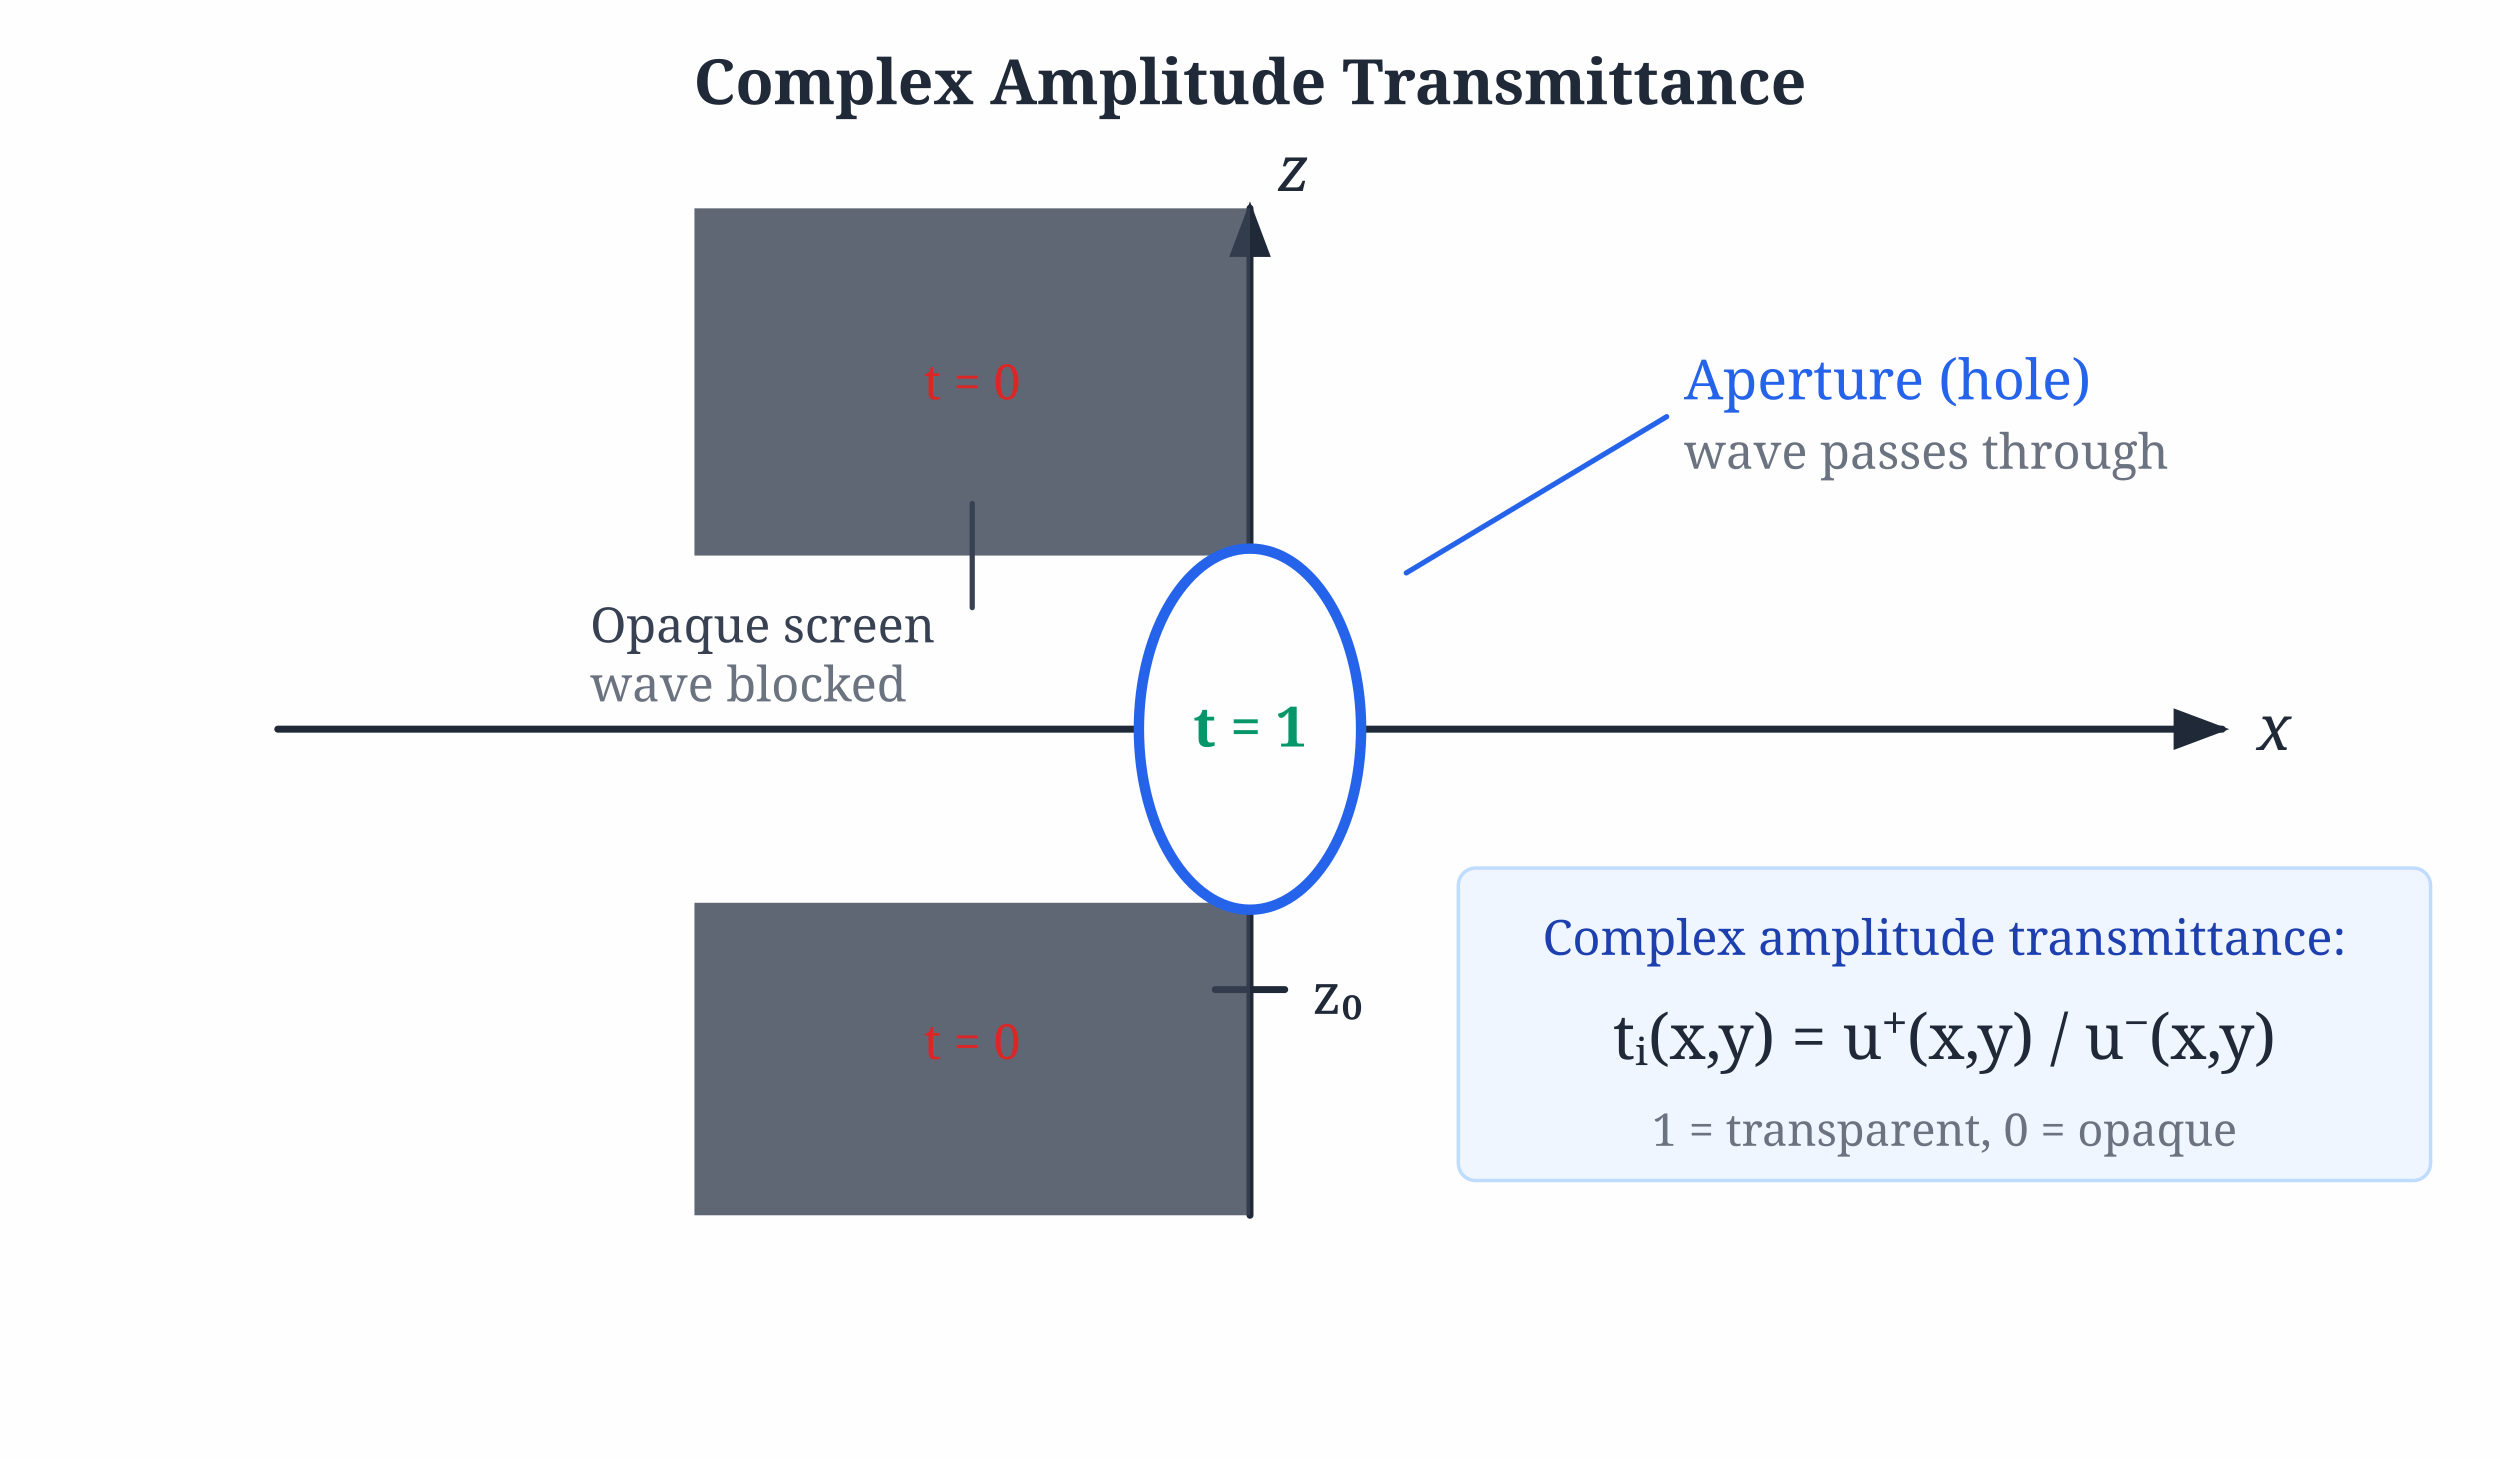
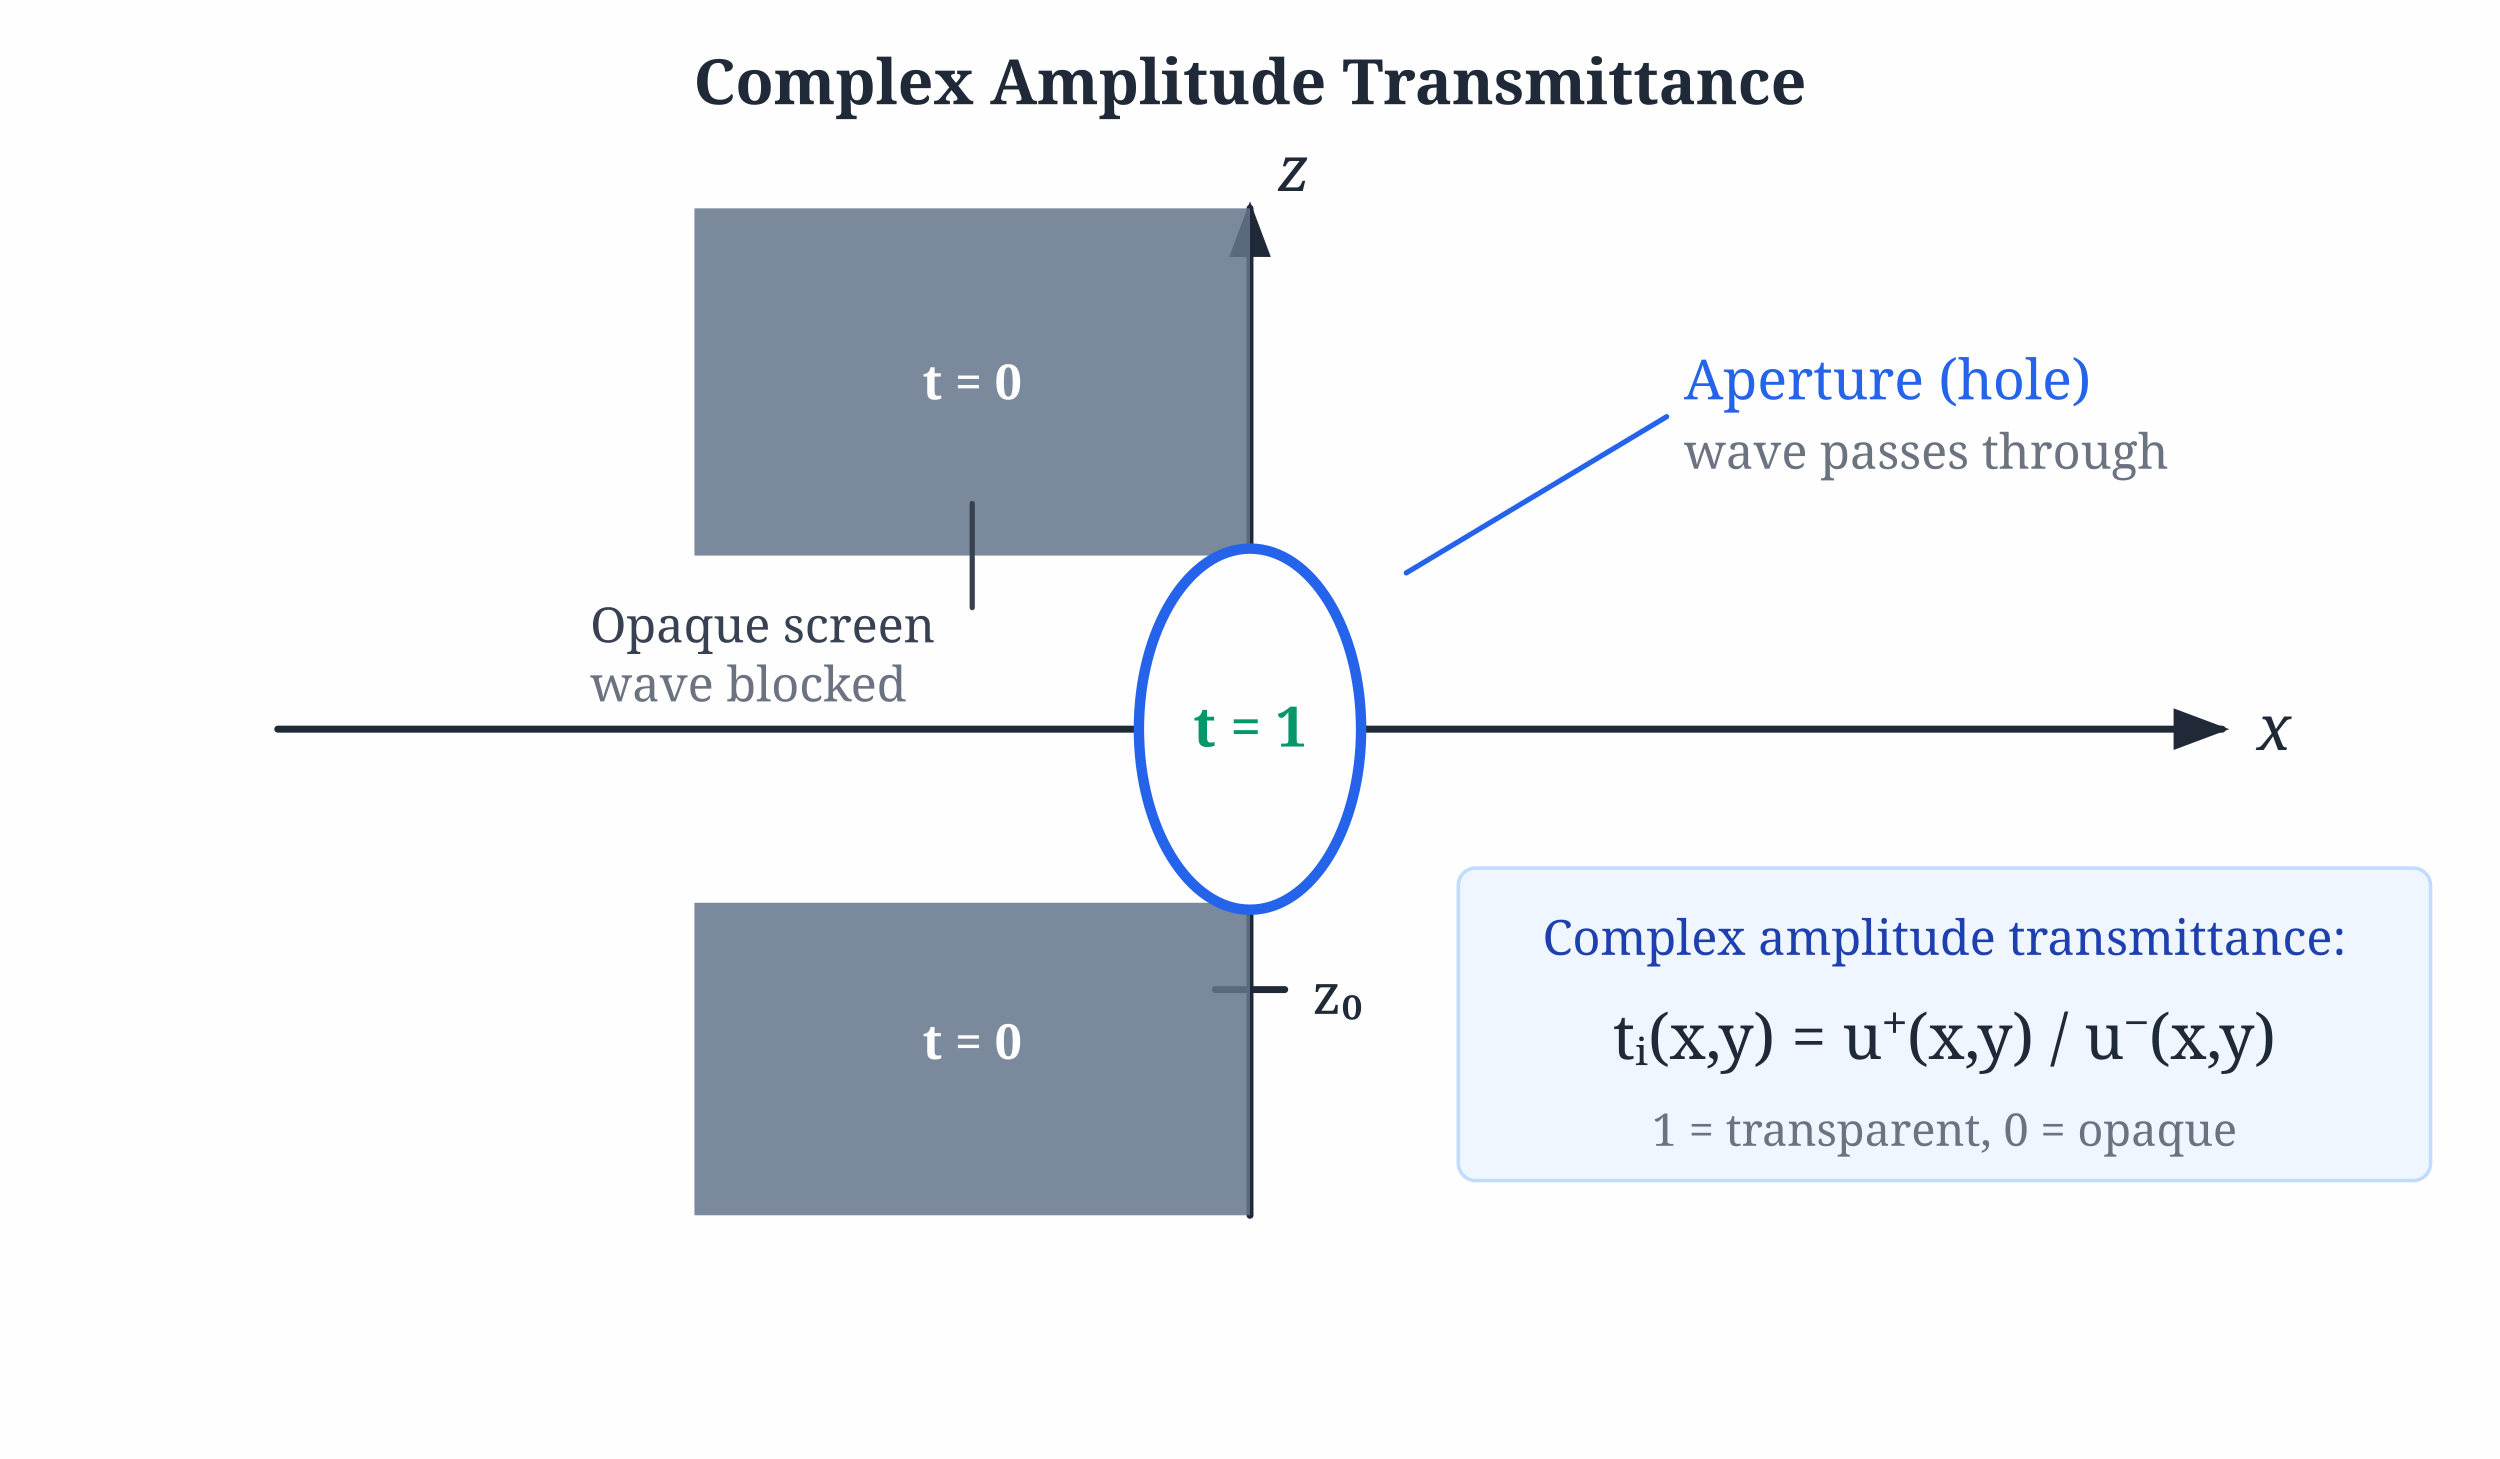
<svg xmlns="http://www.w3.org/2000/svg" width="720" height="420" viewBox="0 0 720 420">
  <rect x="0" y="0" width="720" height="420" fill="#fefefe" />
  <defs>
    <marker id="arrow" markerWidth="8" markerHeight="6" refX="7" refY="3" orient="auto">
      <polygon points="0 0, 8 3, 0 6" fill="#1f2937" />
    </marker>
  </defs>
  <line x1="80" y1="210" x2="640" y2="210" stroke="#1f2937" stroke-width="2" marker-end="url(#arrow)" />
  <line x1="360" y1="350" x2="360" y2="60" stroke="#1f2937" stroke-width="2" marker-end="url(#arrow)" />
  <text x="650" y="216" font-family="Georgia, serif" font-size="18" font-style="italic" fill="#1f2937">x</text>
  <text x="368" y="55" font-family="Georgia, serif" font-size="18" font-style="italic" fill="#1f2937">z</text>
  <text x="360" y="30" font-family="Georgia, serif" font-size="18" font-weight="bold" text-anchor="middle" fill="#1f2937">Complex Amplitude Transmittance</text>
  <line x1="350" y1="285" x2="370" y2="285" stroke="#1f2937" stroke-width="2" />
  <text x="378" y="292" font-family="Georgia, serif" font-size="16" fill="#1f2937">z₀</text>
-   <rect x="200" y="60" width="160" height="100" fill="#374151" opacity="0.8" />
-   <rect x="200" y="260" width="160" height="90" fill="#374151" opacity="0.8" />
+   <rect x="200" y="60" width="160" height="100" fill="#64748b" opacity="0.85" />
+   <rect x="200" y="260" width="160" height="90" fill="#64748b" opacity="0.85" />
  <ellipse cx="360" cy="210" rx="32" ry="52" fill="#fefefe" stroke="#2563eb" stroke-width="3" />
  <text x="360" y="215" font-family="Georgia, serif" font-size="16" font-weight="bold" text-anchor="middle" fill="#059669">t = 1</text>
-   <text x="280" y="115" font-family="Georgia, serif" font-size="14" text-anchor="middle" fill="#dc2626">t = 0</text>
-   <text x="280" y="305" font-family="Georgia, serif" font-size="14" text-anchor="middle" fill="#dc2626">t = 0</text>
+   <text x="280" y="115" font-family="Georgia, serif" font-size="14" font-weight="bold" text-anchor="middle" fill="#fefefe">t = 0</text>
+   <text x="280" y="305" font-family="Georgia, serif" font-size="14" font-weight="bold" text-anchor="middle" fill="#fefefe">t = 0</text>
  <line x1="405" y1="165" x2="480" y2="120" stroke="#2563eb" stroke-width="1.5" />
  <text x="485" y="115" font-family="Georgia, serif" font-size="16" fill="#2563eb">Aperture (hole)</text>
  <text x="485" y="135" font-family="Georgia, serif" font-size="14" fill="#6b7280">wave passes through</text>
  <line x1="280" y1="145" x2="280" y2="175" stroke="#374151" stroke-width="1.5" />
  <text x="170" y="185" font-family="Georgia, serif" font-size="14" fill="#374151">Opaque screen</text>
  <text x="170" y="202" font-family="Georgia, serif" font-size="14" fill="#6b7280">wave blocked</text>
  <rect x="420" y="250" width="280" height="90" rx="5" fill="#eff6ff" stroke="#bfdbfe" stroke-width="1" />
  <text x="560" y="275" font-family="Georgia, serif" font-size="14" text-anchor="middle" fill="#1e40af">Complex amplitude transmittance:</text>
  <text x="560" y="305" font-family="Georgia, serif" font-size="18" text-anchor="middle" fill="#1f2937">tᵢ(x,y) = u⁺(x,y) / u⁻(x,y)</text>
  <text x="560" y="330" font-family="Georgia, serif" font-size="13" text-anchor="middle" fill="#6b7280">1 = transparent, 0 = opaque</text>
  <style>
    line, path { stroke-linecap: round; stroke-linejoin: round; }
  </style>
</svg>
